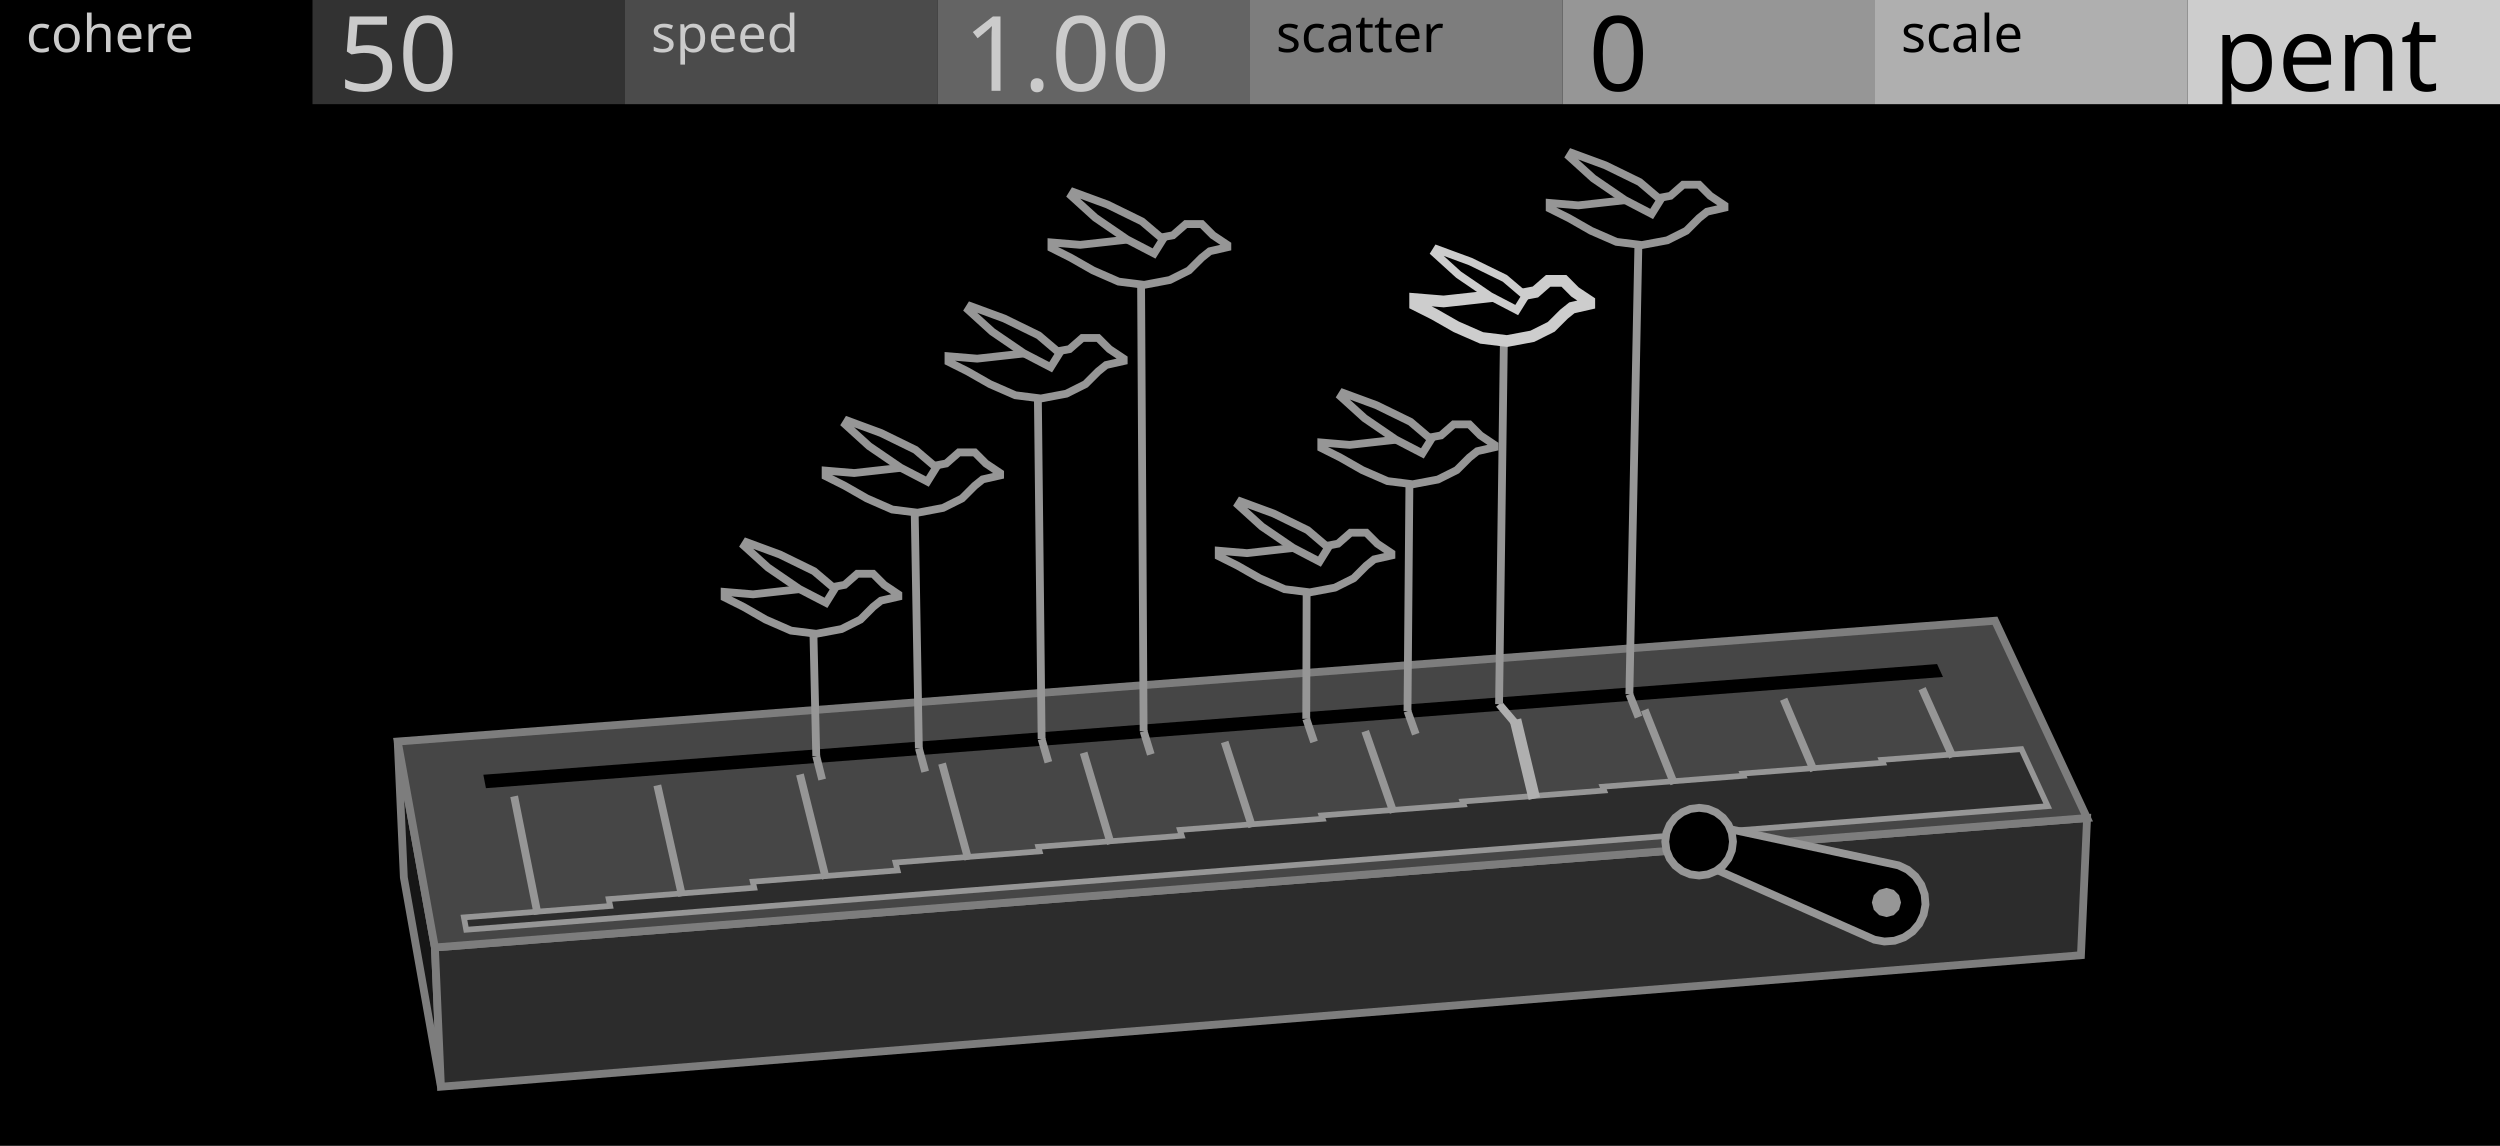
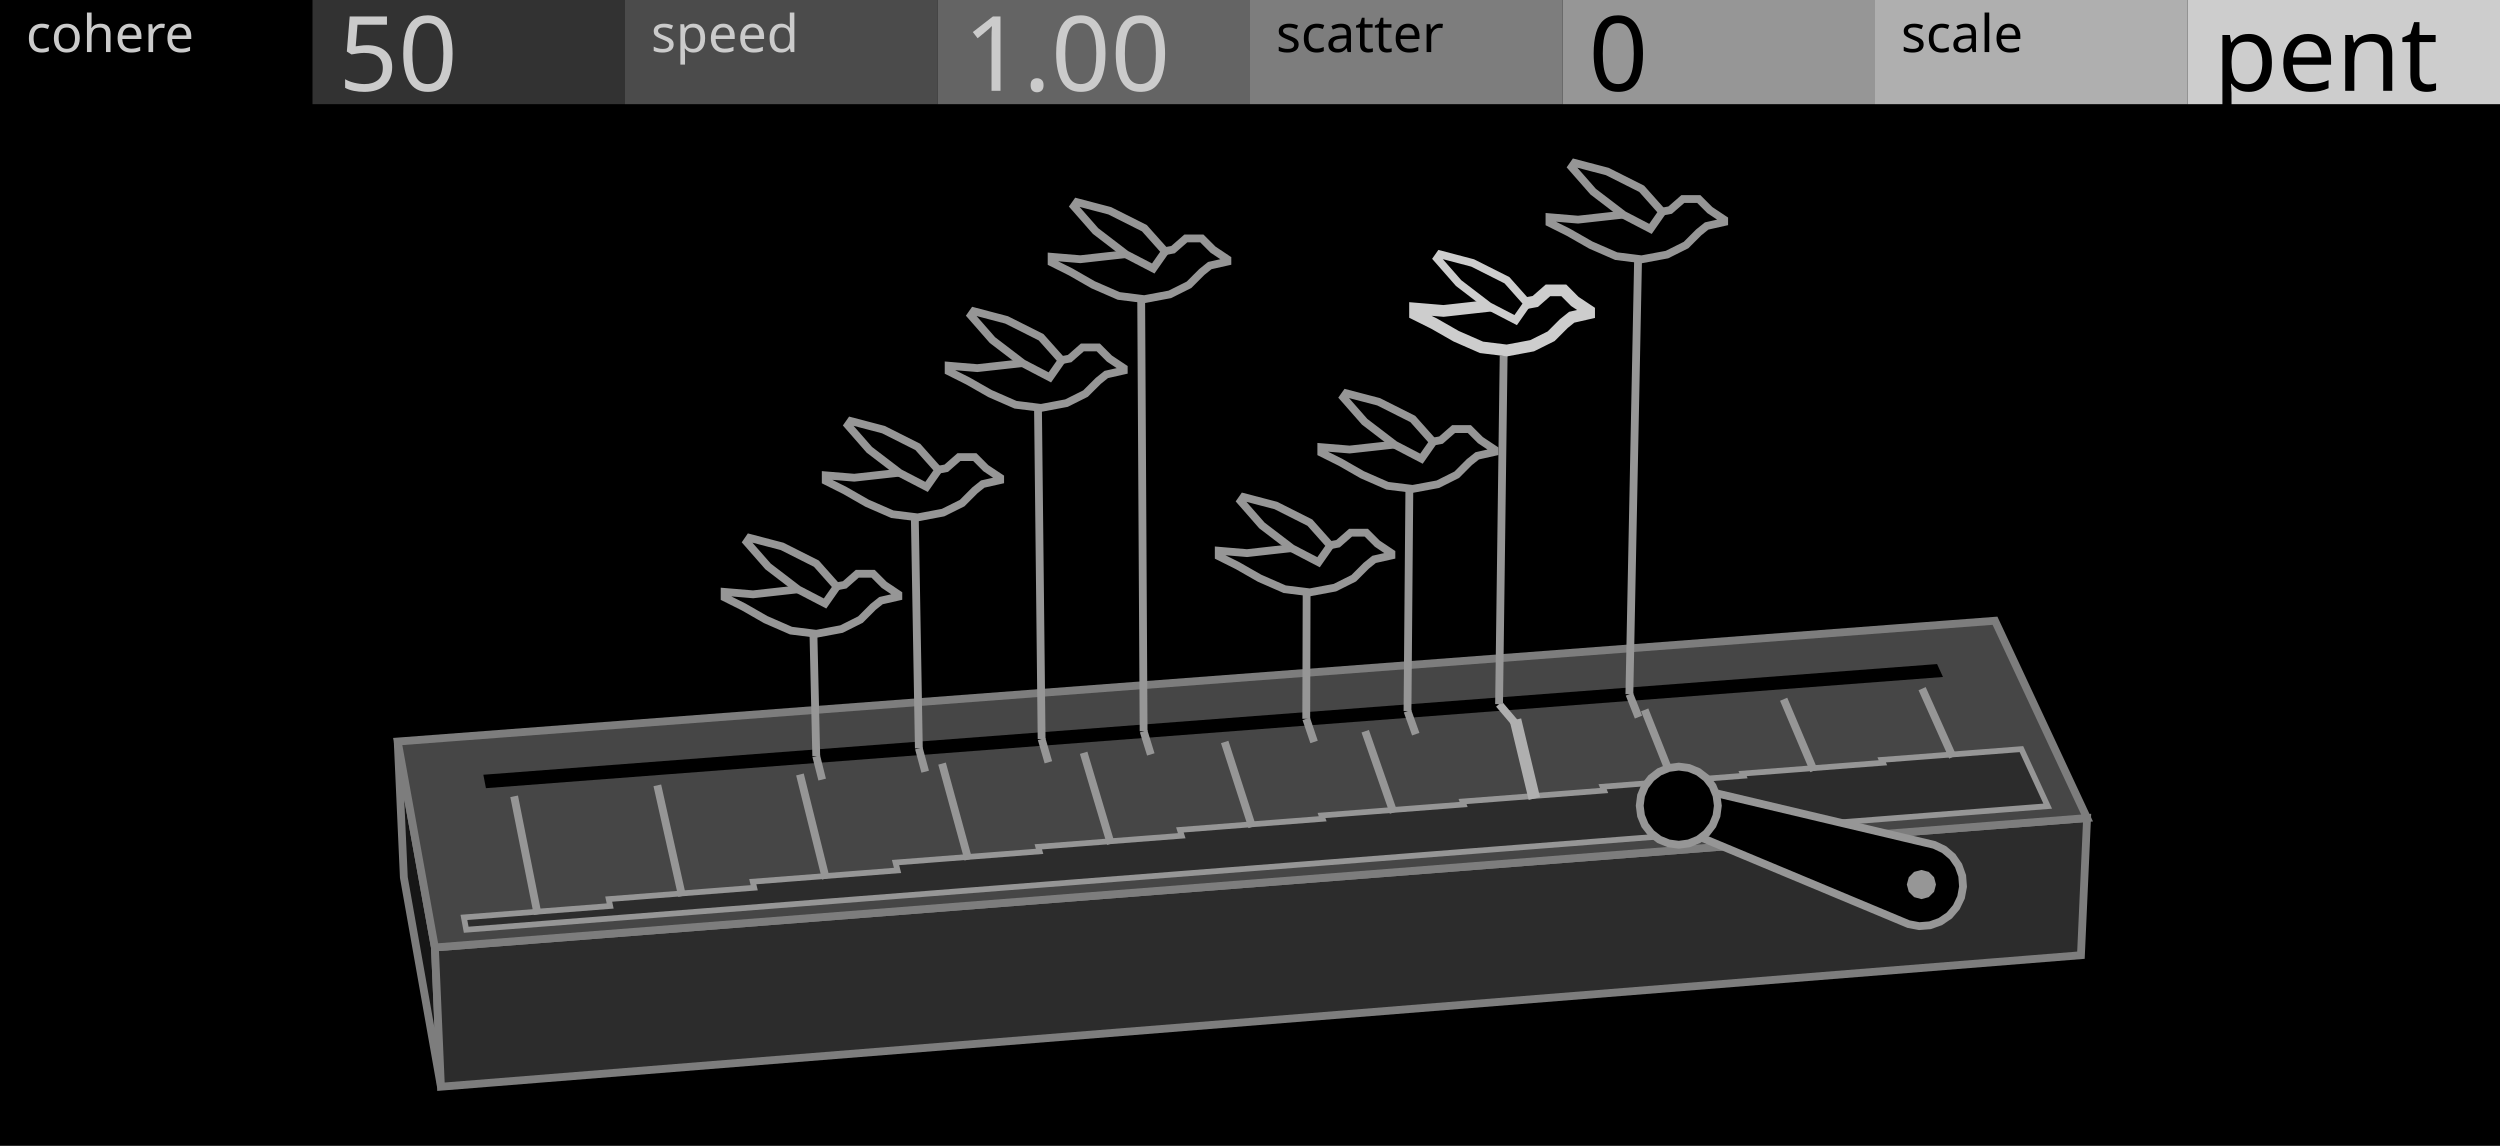
<svg xmlns="http://www.w3.org/2000/svg" width="480" height="220" viewBox="0 0 480 220">
  <g id="preview_canvas">
    <rect x="0" y="0" width="480" height="220" fill="#000000" stroke="none" />
  </g>
  <g id="preview_header">
    <rect x="0" y="0" width="60" height="20" fill="#000000" stroke="none" />
    <rect x="60" y="0" width="60" height="20" fill="#323232" stroke="none" />
    <rect x="120" y="0" width="60" height="20" fill="#4B4B4B" stroke="none" />
    <rect x="180" y="0" width="60" height="20" fill="#646464" stroke="none" />
    <rect x="240" y="0" width="60" height="20" fill="#7D7D7D" stroke="none" />
    <rect x="300" y="0" width="60" height="20" fill="#969696" stroke="none" />
    <rect x="360" y="0" width="60" height="20" fill="#AFAFAF" stroke="none" />
    <rect x="420" y="0" width="60" height="20" fill="#CDCDCD" stroke="none" />
    <text transform="matrix(1 0 0 1 5 10)" fill="#CBCBCB" stroke="none" font-family="UniversNextPro-Light" font-size="10px">cohere</text>
    <text transform="matrix(1 0 0 1 125 10)" fill="#CBCBCB" stroke="none" font-family="UniversNextPro-Light" font-size="10px">speed</text>
    <text transform="matrix(1 0 0 1 245 10)" fill="#000000" stroke="none" font-family="UniversNextPro-Light" font-size="10px">scatter</text>
    <text transform="matrix(1 0 0 1 365 10)" fill="#000000" stroke="none" font-family="UniversNextPro-Light" font-size="10px">scale</text>
    <text transform="matrix(1 0 0 1 65 17.44)" fill="#CBCBCB" stroke="none" font-family="UniversNextPro-Light" font-size="20px">50</text>
    <text transform="matrix(1 0 0 1 185 17.44)" fill="#CBCBCB" stroke="none" font-family="UniversNextPro-Light" font-size="20px">1.00</text>
    <text transform="matrix(1 0 0 1 305 17.44)" fill="#000000" stroke="none" font-family="UniversNextPro-Light" font-size="20px">0</text>
    <text transform="matrix(1 0 0 1 425 17.44)" fill="#000000" stroke="none" font-family="UniversNextPro-Light" font-size="20px">pent</text>
  </g>
  <path d="M 83.5 181.91 L 76.36 142.37 L 77.54 168.48 L 84.66 208.65 Z" fill="#161616" stroke="#7D7D7D" stroke-width="1.5" />
  <path d="M 83.5 181.91 L 400.72 157.06 L 399.54 183.4 L 84.66 208.65 Z" fill="#2C2C2C" stroke="#7D7D7D" stroke-width="1.5" />
  <path d="M 83.5 181.91 L 400.72 157.06 L 383.04 119.18 L 76.36 142.37 Z" fill="#464646" stroke="#7D7D7D" stroke-width="1.5" />
  <path d="M 93.3 151.33 L 373.05 129.98 L 371.92 127.5 L 92.8 148.75 Z" fill="#000000" stroke="none" stroke-width="0" />
  <path d="M 89.51 178.51 L 393.16 154.78 L 388.11 143.83 L 361.28 145.9 L 361.52 146.45 L 334.58 148.53 L 334.75 148.95 L 307.7 151.05 L 307.99 151.78 L 280.81 153.89 L 281.02 154.46 L 253.73 156.57 L 253.95 157.21 L 226.54 159.34 L 226.89 160.46 L 199.35 162.59 L 199.6 163.46 L 171.94 165.61 L 172.33 167.12 L 144.53 169.28 L 144.81 170.45 L 116.87 172.63 L 117.15 173.95 L 89.07 176.14 Z" fill="#2C2C2C" stroke="#969696" stroke-width="1.1" />
  <path d="M 103.96 175.4 L 99.45 152.74 L 97.98 153.04 L 102.49 175.69 Z" fill="#969696" stroke="none" stroke-width="0" />
  <path d="M 131.69 171.88 L 126.94 150.62 L 125.47 150.95 L 130.23 172.21 Z" fill="#969696" stroke="none" stroke-width="0" />
  <path d="M 159.3 168.52 L 154.32 148.51 L 152.86 148.88 L 157.84 168.88 Z" fill="#969696" stroke="none" stroke-width="0" />
  <path d="M 186.64 164.83 L 181.6 146.41 L 180.15 146.81 L 185.2 165.23 Z" fill="#969696" stroke="none" stroke-width="0" />
  <path d="M 214 161.8 L 208.78 144.32 L 207.34 144.75 L 212.56 162.23 Z" fill="#969696" stroke="none" stroke-width="0" />
  <path d="M 241.13 158.54 L 235.85 142.23 L 234.43 142.69 L 239.7 159 Z" fill="#969696" stroke="none" stroke-width="0" />
  <path d="M 268.27 155.76 L 262.83 140.15 L 261.41 140.64 L 266.85 156.25 Z" fill="#969696" stroke="none" stroke-width="0" />
  <path d="M 295.69 153.06 L 292.06 137.93 L 289.87 138.46 L 293.5 153.58 Z" fill="#AFAFAF" stroke="none" stroke-width="0" />
  <path d="M 322.13 150.21 L 316.48 136.02 L 315.08 136.57 L 320.74 150.76 Z" fill="#969696" stroke="none" stroke-width="0" />
  <path d="M 348.96 147.68 L 343.15 133.96 L 341.77 134.55 L 347.58 148.26 Z" fill="#969696" stroke="none" stroke-width="0" />
  <path d="M 375.61 145.03 L 369.73 131.92 L 368.36 132.53 L 374.24 145.65 Z" fill="#969696" stroke="none" stroke-width="0" />
-   <path d="M 364.51 166.15 L 366.28 166.99 L 367.77 168.27 L 368.88 169.88 L 369.53 171.72 L 369.69 173.68 L 369.33 175.6 L 368.49 177.37 L 367.21 178.86 L 365.6 179.97 L 363.76 180.62 L 361.8 180.77 L 359.88 180.42 L 325.11 165.02 L 327.34 158.17 Z" fill="#000000" stroke="#969696" stroke-width="1.5" />
-   <path d="M 365 173.28 L 364.62 174.68 L 363.6 175.71 L 362.2 176.08 L 360.8 175.71 L 359.77 174.68 L 359.4 173.28 L 359.77 171.88 L 360.8 170.86 L 362.2 170.48 L 363.6 170.86 L 364.62 171.88 Z" fill="#969696" stroke="none" stroke-width="0" />
-   <path d="M 332.73 161.6 L 332.51 163.28 L 331.86 164.85 L 330.82 166.19 L 329.48 167.23 L 327.91 167.88 L 326.23 168.1 L 324.54 167.88 L 322.98 167.23 L 321.63 166.19 L 320.6 164.85 L 319.95 163.28 L 319.73 161.6 L 319.95 159.91 L 320.6 158.35 L 321.63 157 L 322.98 155.97 L 324.54 155.32 L 326.23 155.1 L 327.91 155.32 L 329.48 155.97 L 330.82 157 L 331.86 158.35 L 332.51 159.91 Z" fill="#000000" stroke="#969696" stroke-width="1.5" />
+   <path d="M 371.38 162.22 L 373.27 163.12 L 374.86 164.47 L 376.04 166.19 L 376.74 168.16 L 376.9 170.24 L 376.52 172.3 L 375.62 174.18 L 374.27 175.77 L 372.54 176.95 L 370.58 177.65 L 368.49 177.82 L 366.44 177.43 L 321.09 158.49 L 323.56 150.89 Z" fill="#000000" stroke="#969696" stroke-width="1.5" />
+   <path d="M 371.71 169.83 L 371.34 171.23 L 370.31 172.25 L 368.91 172.63 L 367.51 172.25 L 366.49 171.23 L 366.11 169.83 L 366.49 168.43 L 367.51 167.4 L 368.91 167.03 L 370.31 167.4 L 371.34 168.43 Z" fill="#969696" stroke="none" stroke-width="0" />
+   <path d="M 329.83 154.69 L 329.57 156.63 L 328.82 158.44 L 327.63 159.99 L 326.08 161.19 L 324.27 161.93 L 322.33 162.19 L 320.39 161.93 L 318.58 161.19 L 317.03 159.99 L 315.83 158.44 L 315.08 156.63 L 314.83 154.69 L 315.08 152.75 L 315.83 150.94 L 317.03 149.39 L 318.58 148.2 L 320.39 147.45 L 322.33 147.19 L 324.27 147.45 L 326.08 148.2 L 327.63 149.39 L 328.82 150.94 L 329.57 152.75 Z" fill="#000000" stroke="#969696" stroke-width="1.5" />
  <path d="M 155.99 145.37 L 157.13 149.86 L 158.58 149.5 L 157.45 145 Z" fill="#969696" stroke="none" stroke-width="0" />
  <path d="M 157.47 145.17 L 156.86 118.64 L 155.36 118.67 L 155.97 145.2 Z" fill="#969696" stroke="none" stroke-width="0" />
  <path d="M 175.7 143.88 L 176.91 148.36 L 178.36 147.97 L 177.14 143.49 Z" fill="#969696" stroke="none" stroke-width="0" />
-   <path d="M 177.17 143.67 L 176.32 95.38 L 174.82 95.4 L 175.67 143.7 Z" fill="#969696" stroke="none" stroke-width="0" />
+   <path d="M 177.17 143.67 L 176.34 96.28 L 174.84 96.3 L 175.67 143.7 Z" fill="#969696" stroke="none" stroke-width="0" />
  <path d="M 199.27 142.1 L 200.57 146.57 L 202.01 146.15 L 200.71 141.68 Z" fill="#969696" stroke="none" stroke-width="0" />
-   <path d="M 200.74 141.88 L 199.99 73.44 L 198.49 73.46 L 199.24 141.9 Z" fill="#969696" stroke="none" stroke-width="0" />
+   <path d="M 200.74 141.88 L 200.01 75.26 L 198.51 75.27 L 199.24 141.9 Z" fill="#969696" stroke="none" stroke-width="0" />
  <path d="M 218.86 140.62 L 220.24 145.07 L 221.67 144.63 L 220.29 140.17 Z" fill="#969696" stroke="none" stroke-width="0" />
-   <path d="M 220.32 140.39 L 219.82 51.61 L 218.32 51.62 L 218.82 140.4 Z" fill="#969696" stroke="none" stroke-width="0" />
+   <path d="M 220.32 140.39 L 219.84 54.37 L 218.34 54.37 L 218.82 140.4 Z" fill="#969696" stroke="none" stroke-width="0" />
  <path d="M 250.09 138.26 L 251.59 142.69 L 253.01 142.21 L 251.51 137.77 Z" fill="#969696" stroke="none" stroke-width="0" />
  <path d="M 251.55 138.02 L 251.63 110.72 L 250.13 110.71 L 250.05 138.01 Z" fill="#969696" stroke="none" stroke-width="0" />
  <path d="M 269.54 136.79 L 271.12 141.21 L 272.53 140.71 L 270.95 136.28 Z" fill="#969696" stroke="none" stroke-width="0" />
-   <path d="M 270.99 136.54 L 271.38 89.96 L 269.88 89.95 L 269.49 136.53 Z" fill="#969696" stroke="none" stroke-width="0" />
+   <path d="M 270.99 136.54 L 271.37 90.85 L 269.87 90.84 L 269.49 136.53 Z" fill="#969696" stroke="none" stroke-width="0" />
  <path d="M 287.25 135.68 L 290.86 139.94 L 292.01 138.97 L 288.39 134.71 Z" fill="#AFAFAF" stroke="none" stroke-width="0" />
-   <path d="M 288.57 135.2 L 289.48 66.45 L 287.98 66.43 L 287.07 135.18 Z" fill="#969696" stroke="none" stroke-width="0" />
+   <path d="M 288.57 135.2 L 289.45 68.26 L 287.95 68.24 L 287.07 135.18 Z" fill="#969696" stroke="none" stroke-width="0" />
  <path d="M 312.15 133.56 L 313.89 137.96 L 315.29 137.41 L 313.54 133.01 Z" fill="#969696" stroke="none" stroke-width="0" />
-   <path d="M 313.59 133.3 L 315.38 44.02 L 313.88 43.99 L 312.09 133.27 Z" fill="#969696" stroke="none" stroke-width="0" />
+   <path d="M 313.59 133.3 L 315.32 46.76 L 313.82 46.73 L 312.09 133.27 Z" fill="#969696" stroke="none" stroke-width="0" />
  <path d="M 172.48 114.11 L 172.48 114.56 L 169.15 115.32 L 167.63 116.53 L 165.21 118.96 L 161.57 120.78 L 156.72 121.69 L 151.87 121.08 L 147.01 118.96 L 142.77 116.53 L 139.13 114.71 L 139.13 113.65 L 144.59 114.11 L 150.05 113.5 L 155.5 112.89 L 159.75 112.74 L 162.18 112.29 L 164.6 110.16 L 167.63 110.16 L 169.76 112.29 Z" fill="#000000" stroke="#969696" stroke-width="1.5" />
-   <path d="M 158.59 115.74 L 153.46 113.08 L 147.45 108.96 L 142.88 104.82 L 143.33 104.1 L 149.73 106.46 L 156.3 109.67 L 160.27 113.04 Z" fill="#000000" stroke="#969696" stroke-width="1.5" />
-   <path d="M 192.02 90.82 L 192.02 91.28 L 188.67 92.04 L 187.15 93.26 L 184.71 95.7 L 181.06 97.52 L 176.18 98.44 L 171.31 97.83 L 166.44 95.7 L 162.17 93.26 L 158.52 91.43 L 158.52 90.36 L 164 90.82 L 169.48 90.21 L 174.96 89.6 L 179.23 89.45 L 181.67 88.99 L 184.1 86.86 L 187.15 86.86 L 189.28 88.99 Z" fill="#000000" stroke="#969696" stroke-width="1.5" />
-   <path d="M 178.06 92.47 L 172.91 89.79 L 166.87 85.66 L 162.29 81.5 L 162.74 80.77 L 169.16 83.14 L 175.77 86.37 L 179.75 89.76 Z" fill="#000000" stroke="#969696" stroke-width="1.5" />
-   <path d="M 215.75 68.86 L 215.75 69.32 L 212.38 70.08 L 210.85 71.31 L 208.41 73.75 L 204.74 75.59 L 199.85 76.51 L 194.95 75.89 L 190.06 73.75 L 185.78 71.31 L 182.11 69.47 L 182.11 68.4 L 187.62 68.86 L 193.12 68.25 L 198.62 67.64 L 202.9 67.48 L 205.35 67.03 L 207.8 64.89 L 210.85 64.89 L 213 67.03 Z" fill="#000000" stroke="#969696" stroke-width="1.5" />
-   <path d="M 201.73 70.51 L 196.56 67.82 L 190.5 63.68 L 185.9 59.5 L 186.35 58.78 L 192.8 61.15 L 199.43 64.39 L 203.43 67.79 Z" fill="#000000" stroke="#969696" stroke-width="1.5" />
-   <path d="M 235.65 47.01 L 235.65 47.47 L 232.28 48.24 L 230.74 49.47 L 228.28 51.92 L 224.6 53.76 L 219.69 54.69 L 214.77 54.07 L 209.86 51.92 L 205.56 49.47 L 201.88 47.62 L 201.88 46.55 L 207.41 47.01 L 212.93 46.4 L 218.46 45.78 L 222.76 45.63 L 225.21 45.17 L 227.67 43.02 L 230.74 43.02 L 232.89 45.17 Z" fill="#000000" stroke="#969696" stroke-width="1.5" />
-   <path d="M 221.58 48.67 L 216.39 45.97 L 210.3 41.8 L 205.68 37.61 L 206.13 36.88 L 212.61 39.26 L 219.27 42.52 L 223.29 45.94 Z" fill="#000000" stroke="#969696" stroke-width="1.5" />
+   <path d="M 158.41 115.87 L 153.26 113.19 L 147.47 108.76 L 143.36 104.07 L 143.91 103.27 L 150.17 104.91 L 156.74 108.22 L 160.67 112.64 Z" fill="#000000" stroke="#969696" stroke-width="1.5" />
+   <path d="M 192.03 91.72 L 192.03 92.18 L 188.68 92.94 L 187.16 94.16 L 184.73 96.6 L 181.07 98.42 L 176.2 99.34 L 171.33 98.73 L 166.45 96.6 L 162.19 94.16 L 158.54 92.33 L 158.54 91.27 L 164.02 91.72 L 169.5 91.11 L 174.98 90.5 L 179.24 90.35 L 181.68 89.9 L 184.12 87.76 L 187.16 87.76 L 189.29 89.9 Z" fill="#000000" stroke="#969696" stroke-width="1.5" />
+   <path d="M 177.9 93.49 L 172.72 90.8 L 166.91 86.36 L 162.78 81.64 L 163.34 80.84 L 169.62 82.49 L 176.22 85.81 L 180.17 90.25 Z" fill="#000000" stroke="#969696" stroke-width="1.5" />
+   <path d="M 215.76 70.68 L 215.76 71.14 L 212.4 71.9 L 210.87 73.13 L 208.42 75.57 L 204.76 77.4 L 199.87 78.32 L 194.98 77.71 L 190.09 75.57 L 185.81 73.13 L 182.14 71.29 L 182.14 70.22 L 187.64 70.68 L 193.14 70.07 L 198.64 69.46 L 202.92 69.31 L 205.37 68.85 L 207.81 66.71 L 210.87 66.71 L 213.01 68.85 Z" fill="#000000" stroke="#969696" stroke-width="1.5" />
+   <path d="M 201.57 72.46 L 196.38 69.75 L 190.55 65.3 L 186.4 60.56 L 186.96 59.76 L 193.26 61.42 L 199.89 64.75 L 203.85 69.2 Z" fill="#000000" stroke="#969696" stroke-width="1.5" />
+   <path d="M 235.66 49.77 L 235.66 50.23 L 232.28 50.99 L 230.75 52.22 L 228.29 54.68 L 224.61 56.52 L 219.7 57.44 L 214.79 56.82 L 209.88 54.68 L 205.59 52.22 L 201.91 50.38 L 201.91 49.31 L 207.43 49.77 L 212.95 49.15 L 218.48 48.54 L 222.77 48.39 L 225.22 47.93 L 227.68 45.78 L 230.75 45.78 L 232.9 47.93 Z" fill="#000000" stroke="#969696" stroke-width="1.5" />
+   <path d="M 221.42 51.55 L 216.2 48.84 L 210.35 44.36 L 206.18 39.61 L 206.75 38.81 L 213.07 40.47 L 219.72 43.81 L 223.71 48.28 Z" fill="#000000" stroke="#969696" stroke-width="1.5" />
  <path d="M 267.15 106.2 L 267.15 106.65 L 263.83 107.4 L 262.33 108.61 L 259.92 111.02 L 256.3 112.83 L 251.48 113.73 L 246.66 113.13 L 241.84 111.02 L 237.62 108.61 L 234 106.8 L 234 105.74 L 239.43 106.2 L 244.85 105.59 L 250.27 104.99 L 254.49 104.84 L 256.9 104.39 L 259.31 102.28 L 262.33 102.28 L 264.44 104.39 Z" fill="#000000" stroke="#969696" stroke-width="1.5" />
-   <path d="M 253.34 107.83 L 248.24 105.17 L 242.27 101.09 L 237.73 96.97 L 238.18 96.26 L 244.54 98.6 L 251.07 101.79 L 255.01 105.14 Z" fill="#000000" stroke="#969696" stroke-width="1.5" />
-   <path d="M 286.96 85.42 L 286.96 85.87 L 283.64 86.63 L 282.12 87.84 L 279.7 90.26 L 276.08 92.07 L 271.24 92.98 L 266.4 92.37 L 261.56 90.26 L 257.32 87.84 L 253.69 86.02 L 253.69 84.96 L 259.14 85.42 L 264.58 84.81 L 270.03 84.21 L 274.26 84.05 L 276.68 83.6 L 279.1 81.48 L 282.12 81.48 L 284.24 83.6 Z" fill="#000000" stroke="#969696" stroke-width="1.5" />
-   <path d="M 273.1 87.05 L 267.98 84.39 L 261.99 80.29 L 257.43 76.16 L 257.88 75.44 L 264.26 77.79 L 270.82 80.99 L 274.78 84.36 Z" fill="#000000" stroke="#969696" stroke-width="1.5" />
-   <path d="M 305.14 57.88 L 305.14 58.34 L 301.8 59.1 L 300.28 60.32 L 297.84 62.75 L 294.2 64.57 L 289.33 65.48 L 284.47 64.88 L 279.61 62.75 L 275.35 60.32 L 271.71 58.49 L 271.71 57.43 L 277.18 57.88 L 282.65 57.28 L 288.12 56.67 L 292.37 56.52 L 294.8 56.06 L 297.24 53.93 L 300.28 53.93 L 302.4 56.06 Z" fill="#000000" stroke="#CDCDCD" stroke-width="2.25" />
-   <path d="M 291.21 59.53 L 286.07 56.85 L 280.04 52.73 L 275.47 48.58 L 275.92 47.86 L 282.33 50.22 L 288.92 53.44 L 292.9 56.82 Z" fill="#000000" stroke="#CDCDCD" stroke-width="1.5" />
-   <path d="M 331.1 39.43 L 331.1 39.88 L 327.75 40.65 L 326.22 41.87 L 323.78 44.31 L 320.12 46.14 L 315.24 47.05 L 310.36 46.44 L 305.48 44.31 L 301.21 41.87 L 297.54 40.04 L 297.54 38.97 L 303.04 39.43 L 308.53 38.82 L 314.02 38.21 L 318.29 38.05 L 320.73 37.6 L 323.17 35.46 L 326.22 35.46 L 328.36 37.6 Z" fill="#000000" stroke="#969696" stroke-width="1.5" />
-   <path d="M 317.12 41.08 L 311.96 38.39 L 305.91 34.25 L 301.32 30.09 L 301.77 29.36 L 308.21 31.73 L 314.82 34.96 L 318.82 38.36 Z" fill="#000000" stroke="#969696" stroke-width="1.5" />
+   <path d="M 253.16 107.95 L 248.04 105.28 L 242.29 100.89 L 238.2 96.22 L 238.75 95.43 L 244.97 97.06 L 251.5 100.35 L 255.41 104.74 Z" fill="#000000" stroke="#969696" stroke-width="1.5" />
+   <path d="M 286.95 86.31 L 286.95 86.77 L 283.63 87.52 L 282.11 88.73 L 279.7 91.15 L 276.07 92.97 L 271.23 93.87 L 266.39 93.27 L 261.55 91.15 L 257.32 88.73 L 253.69 86.92 L 253.69 85.86 L 259.13 86.31 L 264.57 85.71 L 270.02 85.1 L 274.25 84.95 L 276.67 84.5 L 279.09 82.38 L 282.11 82.38 L 284.23 84.5 Z" fill="#000000" stroke="#969696" stroke-width="1.5" />
+   <path d="M 272.92 88.07 L 267.78 85.39 L 262.01 80.98 L 257.9 76.3 L 258.46 75.51 L 264.69 77.14 L 271.25 80.44 L 275.17 84.85 Z" fill="#000000" stroke="#969696" stroke-width="1.5" />
+   <path d="M 305.11 59.7 L 305.11 60.15 L 301.77 60.91 L 300.25 62.13 L 297.82 64.56 L 294.17 66.38 L 289.31 67.29 L 284.45 66.69 L 279.59 64.56 L 275.34 62.13 L 271.69 60.31 L 271.69 59.24 L 277.16 59.7 L 282.63 59.09 L 288.09 58.48 L 292.35 58.33 L 294.78 57.88 L 297.21 55.75 L 300.25 55.75 L 302.37 57.88 Z" fill="#000000" stroke="#CDCDCD" stroke-width="2.25" />
+   <path d="M 291.01 61.46 L 285.84 58.78 L 280.05 54.35 L 275.92 49.64 L 276.48 48.84 L 282.75 50.49 L 289.33 53.8 L 293.27 58.23 Z" fill="#000000" stroke="#CDCDCD" stroke-width="1.5" />
+   <path d="M 331.04 42.17 L 331.04 42.63 L 327.68 43.39 L 326.16 44.61 L 323.72 47.05 L 320.06 48.88 L 315.18 49.79 L 310.31 49.18 L 305.43 47.05 L 301.16 44.61 L 297.5 42.78 L 297.5 41.71 L 302.99 42.17 L 308.48 41.56 L 313.96 40.95 L 318.23 40.8 L 320.67 40.34 L 323.11 38.21 L 326.16 38.21 L 328.29 40.34 Z" fill="#000000" stroke="#969696" stroke-width="1.5" />
+   <path d="M 316.89 43.95 L 311.71 41.25 L 305.89 36.8 L 301.75 32.08 L 302.31 31.28 L 308.6 32.93 L 315.2 36.25 L 319.16 40.7 Z" fill="#000000" stroke="#969696" stroke-width="1.5" />
</svg>
